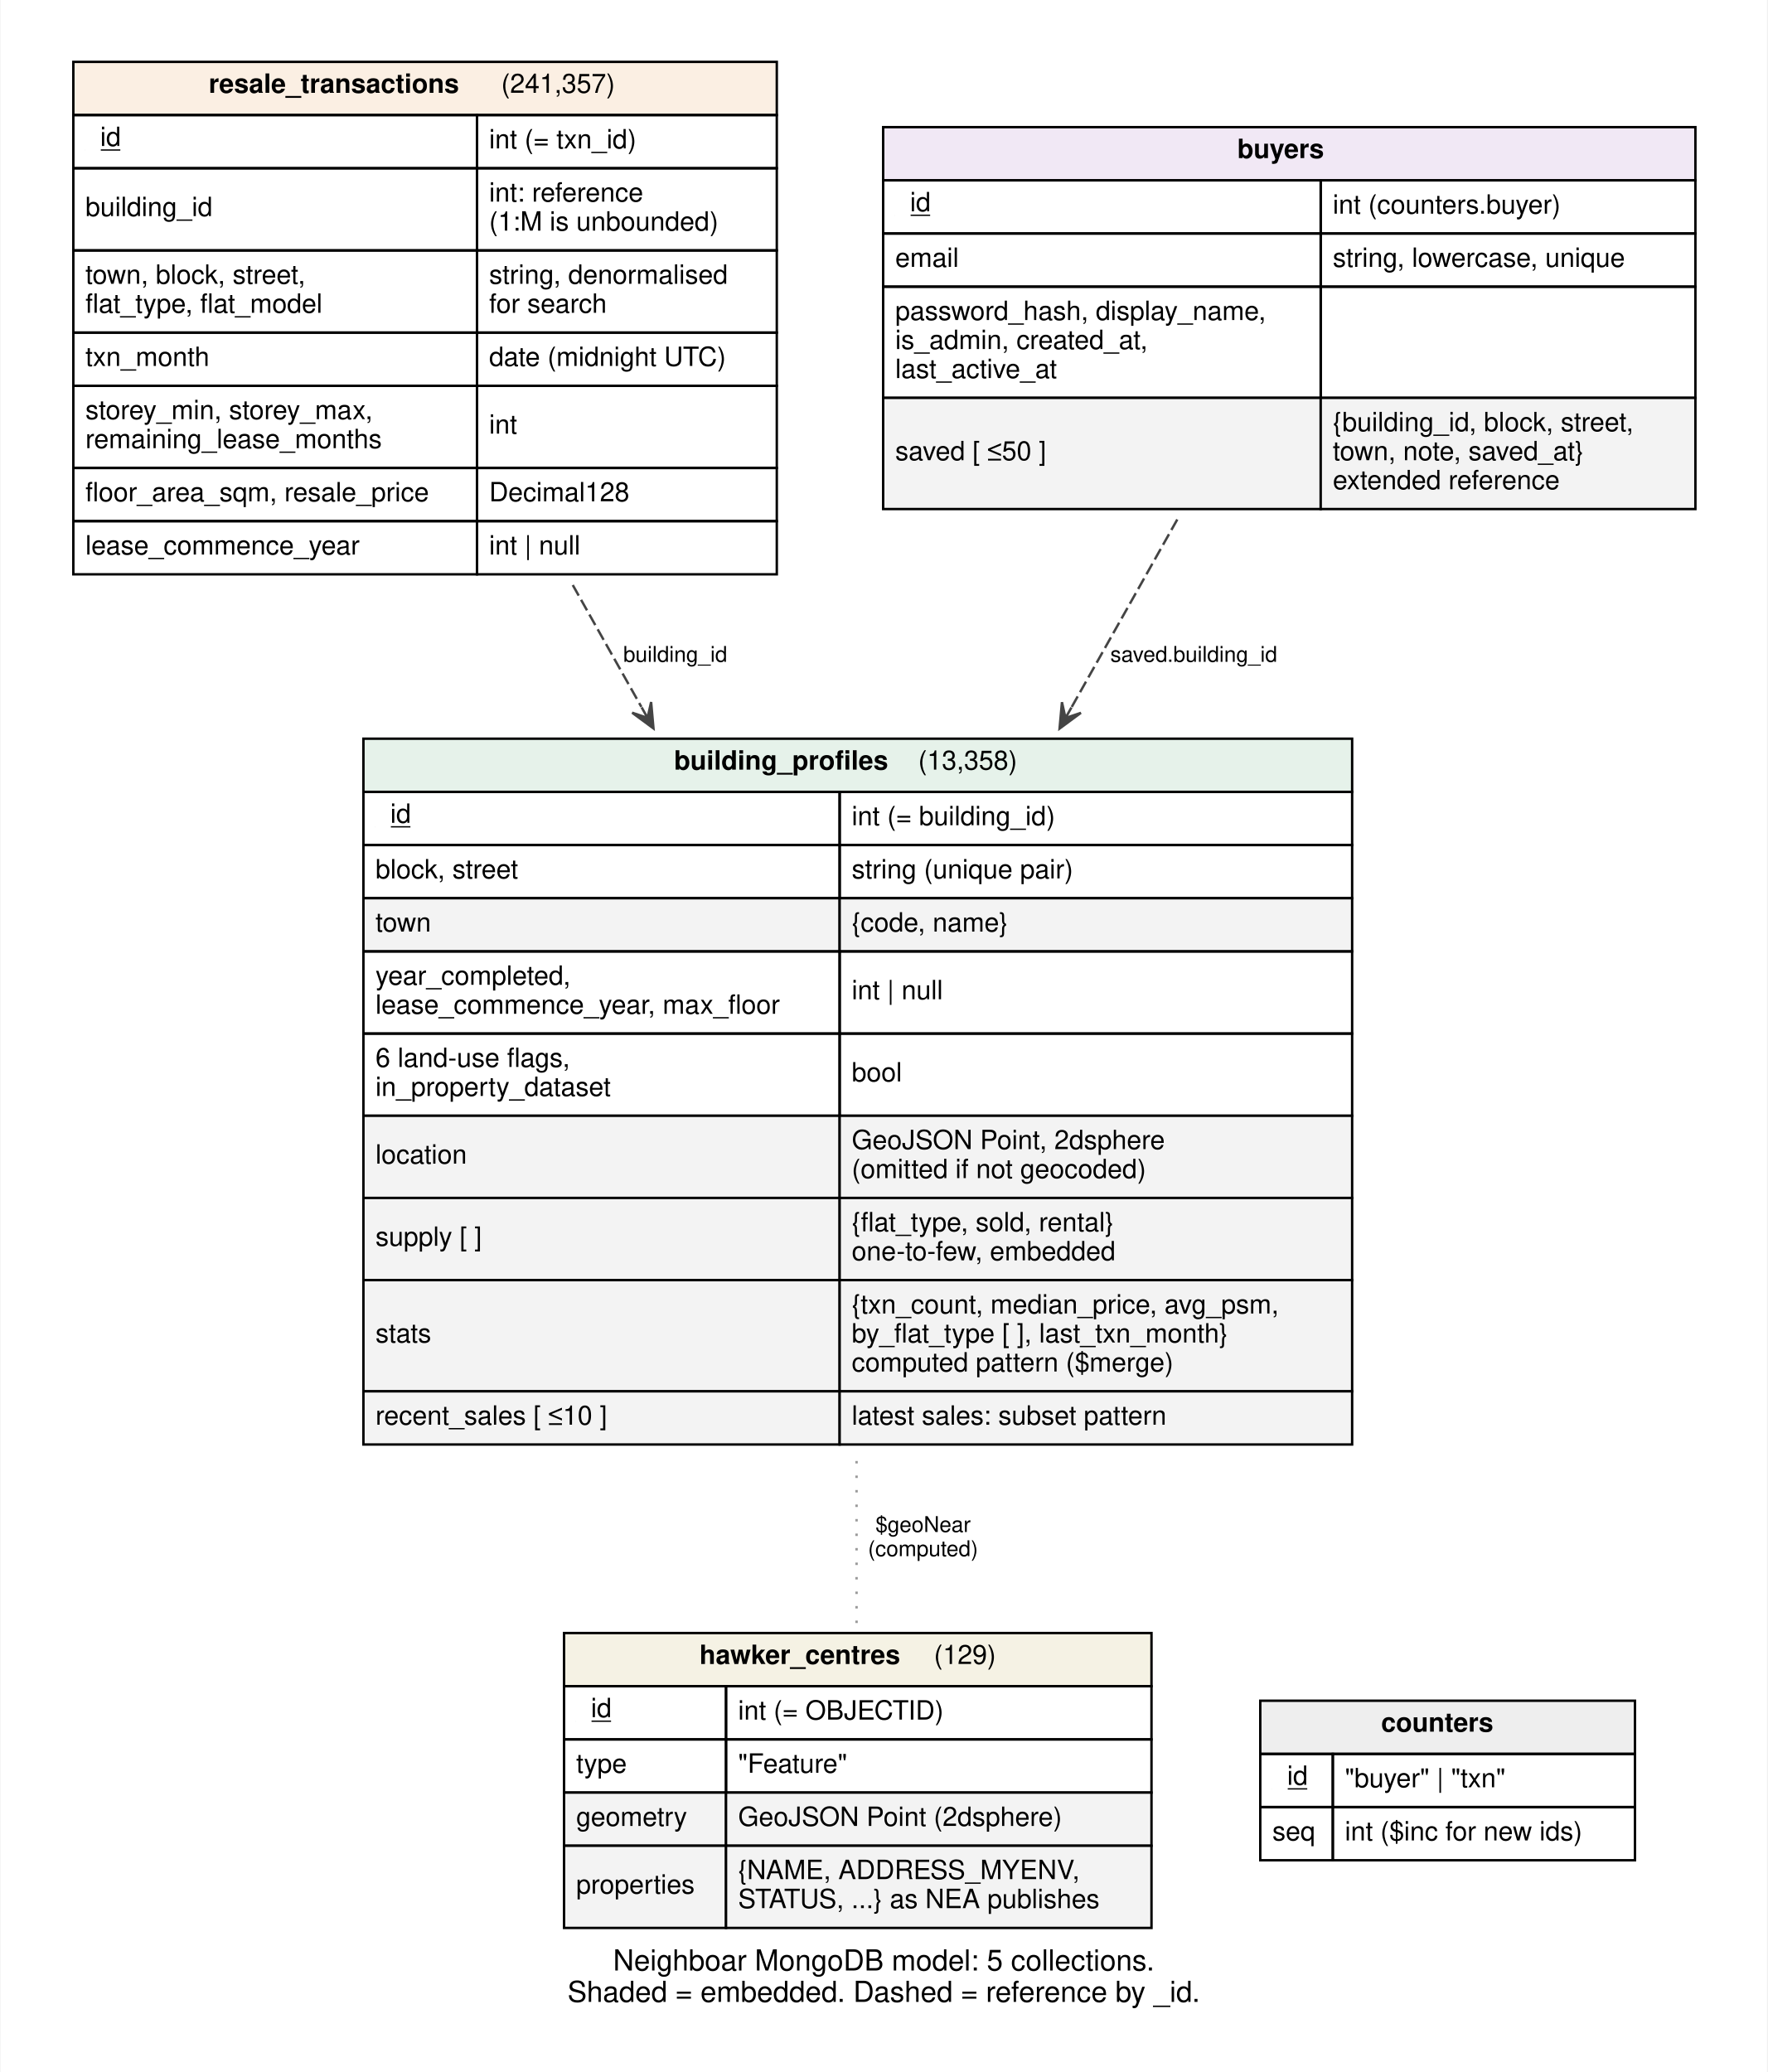
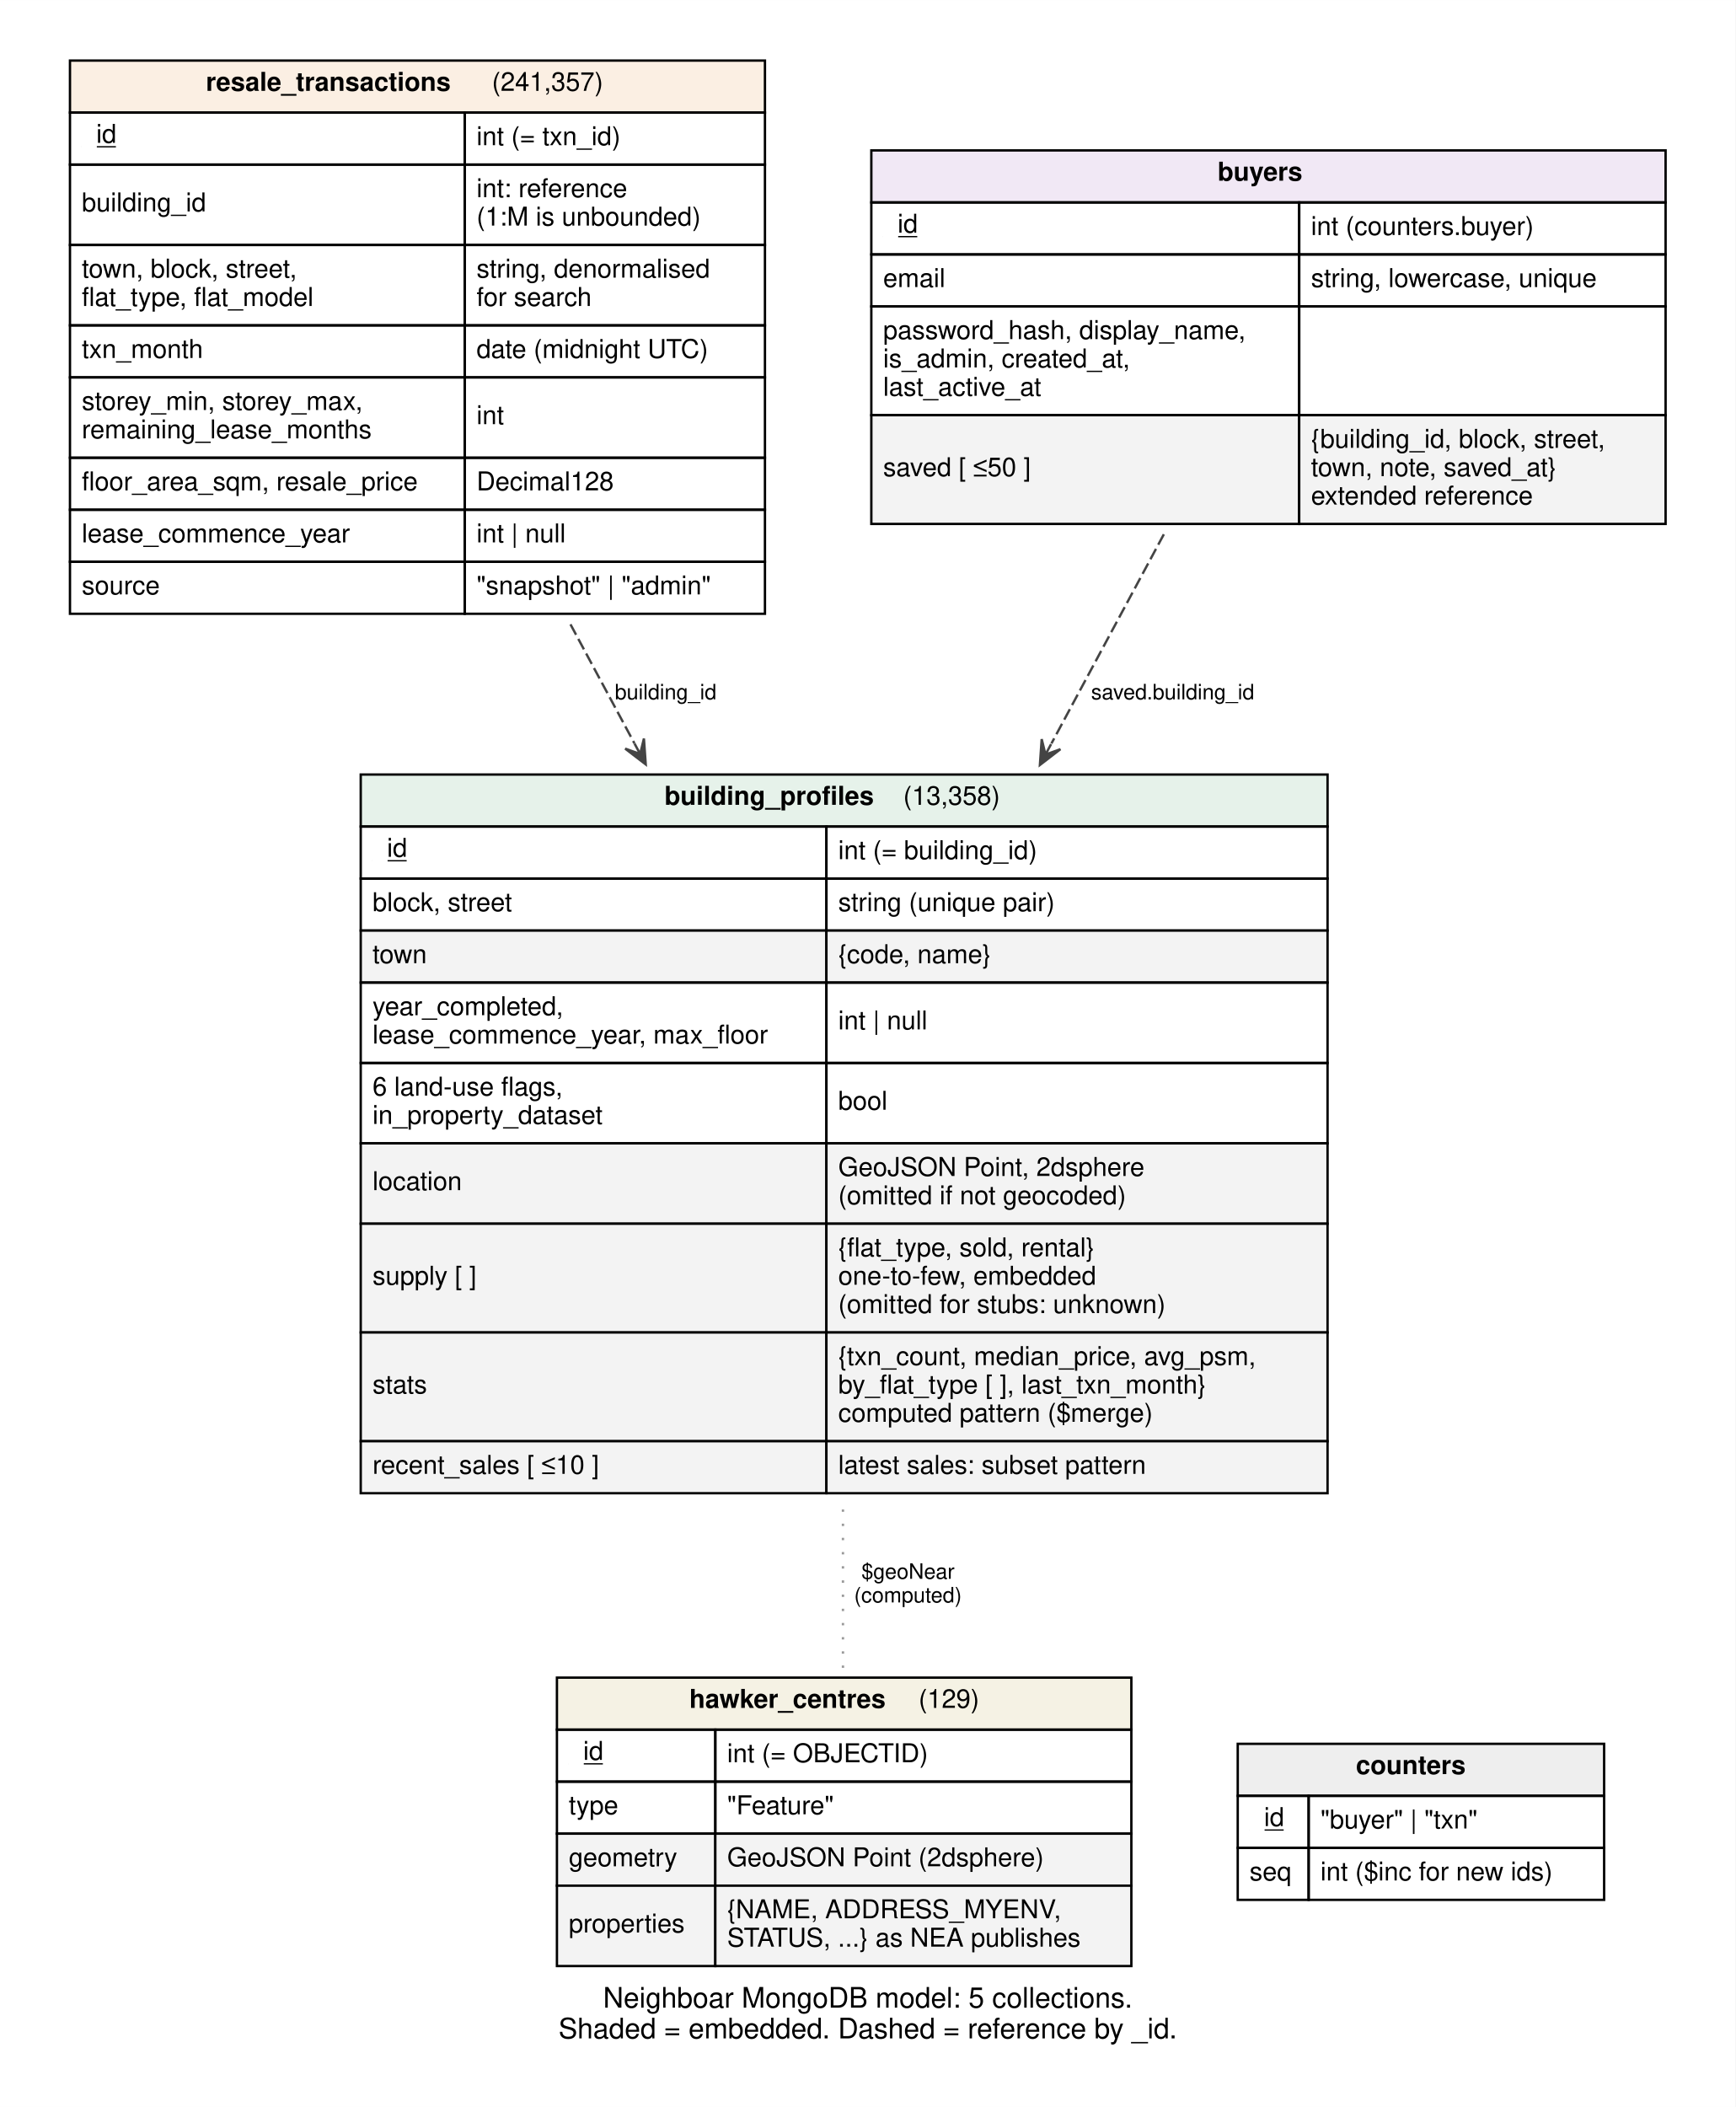
- <svg xmlns="http://www.w3.org/2000/svg" width="731pt" height="857pt" viewBox="0.00 0.00 730.70 857.20">
-   <g id="graph0" class="graph" transform="scale(1 1) rotate(0) translate(21.6 835.6)">
-     <polygon fill="white" stroke="transparent" points="-21.6,21.6 -21.6,-835.6 709.1,-835.6 709.1,21.6 -21.6,21.6" />
-     <text text-anchor="middle" x="343.75" y="-20.4" font-family="Helvetica,sans-Serif" font-size="12.00">Neighboar MongoDB model: 5 collections.</text>
-     <text text-anchor="middle" x="343.75" y="-7.4" font-family="Helvetica,sans-Serif" font-size="12.00">Shaded = embedded. Dashed = reference by _id.</text>
+ <svg xmlns="http://www.w3.org/2000/svg" width="734pt" height="891pt" viewBox="0.00 0.00 734.20 891.20">
+   <g id="graph0" class="graph" transform="scale(1 1) rotate(0) translate(21.6 869.6)">
+     <polygon fill="white" stroke="transparent" points="-21.6,21.6 -21.6,-869.6 712.6,-869.6 712.6,21.6 -21.6,21.6" />
+     <text text-anchor="middle" x="345.5" y="-20.4" font-family="Helvetica,sans-Serif" font-size="12.00">Neighboar MongoDB model: 5 collections.</text>
+     <text text-anchor="middle" x="345.5" y="-7.4" font-family="Helvetica,sans-Serif" font-size="12.00">Shaded = embedded. Dashed = reference by _id.</text>
    <g id="node1" class="node">
-       <polygon fill="#e6f2ea" stroke="transparent" points="128.5,-508 128.5,-530 537.5,-530 537.5,-508 128.5,-508" />
-       <polygon fill="none" stroke="black" points="128.5,-508 128.5,-530 537.5,-530 537.5,-508 128.5,-508" />
-       <text text-anchor="start" x="257" y="-517.2" font-family="Helvetica,sans-Serif" font-weight="bold" font-size="11.00">building_profiles</text>
-       <text text-anchor="start" x="358" y="-517.2" font-family="Helvetica,sans-Serif" font-size="11.00"> (13,358)</text>
-       <polygon fill="none" stroke="black" points="128.5,-486 128.5,-508 325.5,-508 325.5,-486 128.5,-486" />
-       <text text-anchor="start" x="133.5" y="-495.2" font-family="Helvetica,sans-Serif" text-decoration="underline" font-size="11.00">_id</text>
-       <polygon fill="none" stroke="black" points="325.5,-486 325.5,-508 537.5,-508 537.5,-486 325.5,-486" />
-       <text text-anchor="start" x="330.5" y="-494.2" font-family="Helvetica,sans-Serif" font-size="11.00">int (= building_id)</text>
-       <polygon fill="none" stroke="black" points="128.5,-464 128.5,-486 325.5,-486 325.5,-464 128.5,-464" />
-       <text text-anchor="start" x="133.5" y="-472.2" font-family="Helvetica,sans-Serif" font-size="11.00">block, street</text>
-       <polygon fill="none" stroke="black" points="325.5,-464 325.5,-486 537.5,-486 537.5,-464 325.5,-464" />
-       <text text-anchor="start" x="330.5" y="-472.2" font-family="Helvetica,sans-Serif" font-size="11.00">string (unique pair)</text>
-       <polygon fill="#f3f3f3" stroke="transparent" points="128.5,-442 128.5,-464 325.5,-464 325.5,-442 128.5,-442" />
-       <polygon fill="none" stroke="black" points="128.5,-442 128.5,-464 325.5,-464 325.5,-442 128.5,-442" />
-       <text text-anchor="start" x="133.5" y="-450.2" font-family="Helvetica,sans-Serif" font-size="11.00">town</text>
-       <polygon fill="#f3f3f3" stroke="transparent" points="325.5,-442 325.5,-464 537.5,-464 537.5,-442 325.5,-442" />
-       <polygon fill="none" stroke="black" points="325.5,-442 325.5,-464 537.5,-464 537.5,-442 325.5,-442" />
-       <text text-anchor="start" x="330.5" y="-450.2" font-family="Helvetica,sans-Serif" font-size="11.00">{code, name}</text>
-       <polygon fill="none" stroke="black" points="128.5,-408 128.5,-442 325.5,-442 325.5,-408 128.5,-408" />
-       <text text-anchor="start" x="133.5" y="-428.2" font-family="Helvetica,sans-Serif" font-size="11.00">year_completed,</text>
-       <text text-anchor="start" x="133.5" y="-416.2" font-family="Helvetica,sans-Serif" font-size="11.00">lease_commence_year, max_floor</text>
-       <polygon fill="none" stroke="black" points="325.5,-408 325.5,-442 537.5,-442 537.5,-408 325.5,-408" />
-       <text text-anchor="start" x="330.5" y="-422.2" font-family="Helvetica,sans-Serif" font-size="11.00">int | null</text>
-       <polygon fill="none" stroke="black" points="128.5,-374 128.5,-408 325.5,-408 325.5,-374 128.5,-374" />
-       <text text-anchor="start" x="133.5" y="-394.2" font-family="Helvetica,sans-Serif" font-size="11.00">6 land-use flags,</text>
-       <text text-anchor="start" x="133.5" y="-382.2" font-family="Helvetica,sans-Serif" font-size="11.00">in_property_dataset</text>
-       <polygon fill="none" stroke="black" points="325.5,-374 325.5,-408 537.5,-408 537.5,-374 325.5,-374" />
-       <text text-anchor="start" x="330.5" y="-388.2" font-family="Helvetica,sans-Serif" font-size="11.00">bool</text>
-       <polygon fill="#f3f3f3" stroke="transparent" points="128.5,-340 128.5,-374 325.5,-374 325.5,-340 128.5,-340" />
-       <polygon fill="none" stroke="black" points="128.5,-340 128.5,-374 325.5,-374 325.5,-340 128.5,-340" />
-       <text text-anchor="start" x="133.5" y="-354.2" font-family="Helvetica,sans-Serif" font-size="11.00">location</text>
-       <polygon fill="#f3f3f3" stroke="transparent" points="325.5,-340 325.5,-374 537.5,-374 537.5,-340 325.5,-340" />
-       <polygon fill="none" stroke="black" points="325.5,-340 325.5,-374 537.5,-374 537.5,-340 325.5,-340" />
-       <text text-anchor="start" x="330.5" y="-360.2" font-family="Helvetica,sans-Serif" font-size="11.00">GeoJSON Point, 2dsphere</text>
-       <text text-anchor="start" x="330.5" y="-348.2" font-family="Helvetica,sans-Serif" font-size="11.00">(omitted if not geocoded)</text>
-       <polygon fill="#f3f3f3" stroke="transparent" points="128.5,-306 128.5,-340 325.5,-340 325.5,-306 128.5,-306" />
-       <polygon fill="none" stroke="black" points="128.5,-306 128.5,-340 325.5,-340 325.5,-306 128.5,-306" />
-       <text text-anchor="start" x="133.5" y="-320.2" font-family="Helvetica,sans-Serif" font-size="11.00">supply [ ]</text>
-       <polygon fill="#f3f3f3" stroke="transparent" points="325.5,-306 325.5,-340 537.5,-340 537.5,-306 325.5,-306" />
-       <polygon fill="none" stroke="black" points="325.5,-306 325.5,-340 537.5,-340 537.5,-306 325.5,-306" />
-       <text text-anchor="start" x="330.5" y="-326.2" font-family="Helvetica,sans-Serif" font-size="11.00">{flat_type, sold, rental}</text>
-       <text text-anchor="start" x="330.5" y="-314.2" font-family="Helvetica,sans-Serif" font-size="11.00">one-to-few, embedded</text>
-       <polygon fill="#f3f3f3" stroke="transparent" points="128.5,-260 128.5,-306 325.5,-306 325.5,-260 128.5,-260" />
-       <polygon fill="none" stroke="black" points="128.5,-260 128.5,-306 325.5,-306 325.5,-260 128.5,-260" />
-       <text text-anchor="start" x="133.5" y="-280.2" font-family="Helvetica,sans-Serif" font-size="11.00">stats</text>
-       <polygon fill="#f3f3f3" stroke="transparent" points="325.5,-260 325.5,-306 537.5,-306 537.5,-260 325.5,-260" />
-       <polygon fill="none" stroke="black" points="325.5,-260 325.5,-306 537.5,-306 537.5,-260 325.5,-260" />
-       <text text-anchor="start" x="330.5" y="-292.2" font-family="Helvetica,sans-Serif" font-size="11.00">{txn_count, median_price, avg_psm,</text>
-       <text text-anchor="start" x="330.5" y="-280.2" font-family="Helvetica,sans-Serif" font-size="11.00">by_flat_type [ ], last_txn_month}</text>
-       <text text-anchor="start" x="330.5" y="-268.2" font-family="Helvetica,sans-Serif" font-size="11.00">computed pattern ($merge)</text>
-       <polygon fill="#f3f3f3" stroke="transparent" points="128.5,-238 128.5,-260 325.5,-260 325.5,-238 128.5,-238" />
-       <polygon fill="none" stroke="black" points="128.5,-238 128.5,-260 325.5,-260 325.5,-238 128.5,-238" />
-       <text text-anchor="start" x="133.5" y="-246.2" font-family="Helvetica,sans-Serif" font-size="11.00">recent_sales [ ≤10 ]</text>
-       <polygon fill="#f3f3f3" stroke="transparent" points="325.5,-238 325.5,-260 537.5,-260 537.5,-238 325.5,-238" />
-       <polygon fill="none" stroke="black" points="325.5,-238 325.5,-260 537.5,-260 537.5,-238 325.5,-238" />
-       <text text-anchor="start" x="330.5" y="-246.2" font-family="Helvetica,sans-Serif" font-size="11.00">latest sales: subset pattern</text>
+       <polygon fill="#e6f2ea" stroke="transparent" points="131,-520 131,-542 540,-542 540,-520 131,-520" />
+       <polygon fill="none" stroke="black" points="131,-520 131,-542 540,-542 540,-520 131,-520" />
+       <text text-anchor="start" x="259.5" y="-529.2" font-family="Helvetica,sans-Serif" font-weight="bold" font-size="11.00">building_profiles</text>
+       <text text-anchor="start" x="360.5" y="-529.2" font-family="Helvetica,sans-Serif" font-size="11.00"> (13,358)</text>
+       <polygon fill="none" stroke="black" points="131,-498 131,-520 328,-520 328,-498 131,-498" />
+       <text text-anchor="start" x="136" y="-507.2" font-family="Helvetica,sans-Serif" text-decoration="underline" font-size="11.00">_id</text>
+       <polygon fill="none" stroke="black" points="328,-498 328,-520 540,-520 540,-498 328,-498" />
+       <text text-anchor="start" x="333" y="-506.2" font-family="Helvetica,sans-Serif" font-size="11.00">int (= building_id)</text>
+       <polygon fill="none" stroke="black" points="131,-476 131,-498 328,-498 328,-476 131,-476" />
+       <text text-anchor="start" x="136" y="-484.2" font-family="Helvetica,sans-Serif" font-size="11.00">block, street</text>
+       <polygon fill="none" stroke="black" points="328,-476 328,-498 540,-498 540,-476 328,-476" />
+       <text text-anchor="start" x="333" y="-484.2" font-family="Helvetica,sans-Serif" font-size="11.00">string (unique pair)</text>
+       <polygon fill="#f3f3f3" stroke="transparent" points="131,-454 131,-476 328,-476 328,-454 131,-454" />
+       <polygon fill="none" stroke="black" points="131,-454 131,-476 328,-476 328,-454 131,-454" />
+       <text text-anchor="start" x="136" y="-462.2" font-family="Helvetica,sans-Serif" font-size="11.00">town</text>
+       <polygon fill="#f3f3f3" stroke="transparent" points="328,-454 328,-476 540,-476 540,-454 328,-454" />
+       <polygon fill="none" stroke="black" points="328,-454 328,-476 540,-476 540,-454 328,-454" />
+       <text text-anchor="start" x="333" y="-462.2" font-family="Helvetica,sans-Serif" font-size="11.00">{code, name}</text>
+       <polygon fill="none" stroke="black" points="131,-420 131,-454 328,-454 328,-420 131,-420" />
+       <text text-anchor="start" x="136" y="-440.2" font-family="Helvetica,sans-Serif" font-size="11.00">year_completed,</text>
+       <text text-anchor="start" x="136" y="-428.2" font-family="Helvetica,sans-Serif" font-size="11.00">lease_commence_year, max_floor</text>
+       <polygon fill="none" stroke="black" points="328,-420 328,-454 540,-454 540,-420 328,-420" />
+       <text text-anchor="start" x="333" y="-434.2" font-family="Helvetica,sans-Serif" font-size="11.00">int | null</text>
+       <polygon fill="none" stroke="black" points="131,-386 131,-420 328,-420 328,-386 131,-386" />
+       <text text-anchor="start" x="136" y="-406.2" font-family="Helvetica,sans-Serif" font-size="11.00">6 land-use flags,</text>
+       <text text-anchor="start" x="136" y="-394.2" font-family="Helvetica,sans-Serif" font-size="11.00">in_property_dataset</text>
+       <polygon fill="none" stroke="black" points="328,-386 328,-420 540,-420 540,-386 328,-386" />
+       <text text-anchor="start" x="333" y="-400.2" font-family="Helvetica,sans-Serif" font-size="11.00">bool</text>
+       <polygon fill="#f3f3f3" stroke="transparent" points="131,-352 131,-386 328,-386 328,-352 131,-352" />
+       <polygon fill="none" stroke="black" points="131,-352 131,-386 328,-386 328,-352 131,-352" />
+       <text text-anchor="start" x="136" y="-366.2" font-family="Helvetica,sans-Serif" font-size="11.00">location</text>
+       <polygon fill="#f3f3f3" stroke="transparent" points="328,-352 328,-386 540,-386 540,-352 328,-352" />
+       <polygon fill="none" stroke="black" points="328,-352 328,-386 540,-386 540,-352 328,-352" />
+       <text text-anchor="start" x="333" y="-372.2" font-family="Helvetica,sans-Serif" font-size="11.00">GeoJSON Point, 2dsphere</text>
+       <text text-anchor="start" x="333" y="-360.2" font-family="Helvetica,sans-Serif" font-size="11.00">(omitted if not geocoded)</text>
+       <polygon fill="#f3f3f3" stroke="transparent" points="131,-306 131,-352 328,-352 328,-306 131,-306" />
+       <polygon fill="none" stroke="black" points="131,-306 131,-352 328,-352 328,-306 131,-306" />
+       <text text-anchor="start" x="136" y="-326.2" font-family="Helvetica,sans-Serif" font-size="11.00">supply [ ]</text>
+       <polygon fill="#f3f3f3" stroke="transparent" points="328,-306 328,-352 540,-352 540,-306 328,-306" />
+       <polygon fill="none" stroke="black" points="328,-306 328,-352 540,-352 540,-306 328,-306" />
+       <text text-anchor="start" x="333" y="-338.2" font-family="Helvetica,sans-Serif" font-size="11.00">{flat_type, sold, rental}</text>
+       <text text-anchor="start" x="333" y="-326.2" font-family="Helvetica,sans-Serif" font-size="11.00">one-to-few, embedded</text>
+       <text text-anchor="start" x="333" y="-314.2" font-family="Helvetica,sans-Serif" font-size="11.00">(omitted for stubs: unknown)</text>
+       <polygon fill="#f3f3f3" stroke="transparent" points="131,-260 131,-306 328,-306 328,-260 131,-260" />
+       <polygon fill="none" stroke="black" points="131,-260 131,-306 328,-306 328,-260 131,-260" />
+       <text text-anchor="start" x="136" y="-280.2" font-family="Helvetica,sans-Serif" font-size="11.00">stats</text>
+       <polygon fill="#f3f3f3" stroke="transparent" points="328,-260 328,-306 540,-306 540,-260 328,-260" />
+       <polygon fill="none" stroke="black" points="328,-260 328,-306 540,-306 540,-260 328,-260" />
+       <text text-anchor="start" x="333" y="-292.2" font-family="Helvetica,sans-Serif" font-size="11.00">{txn_count, median_price, avg_psm,</text>
+       <text text-anchor="start" x="333" y="-280.2" font-family="Helvetica,sans-Serif" font-size="11.00">by_flat_type [ ], last_txn_month}</text>
+       <text text-anchor="start" x="333" y="-268.2" font-family="Helvetica,sans-Serif" font-size="11.00">computed pattern ($merge)</text>
+       <polygon fill="#f3f3f3" stroke="transparent" points="131,-238 131,-260 328,-260 328,-238 131,-238" />
+       <polygon fill="none" stroke="black" points="131,-238 131,-260 328,-260 328,-238 131,-238" />
+       <text text-anchor="start" x="136" y="-246.2" font-family="Helvetica,sans-Serif" font-size="11.00">recent_sales [ ≤10 ]</text>
+       <polygon fill="#f3f3f3" stroke="transparent" points="328,-238 328,-260 540,-260 540,-238 328,-238" />
+       <polygon fill="none" stroke="black" points="328,-238 328,-260 540,-260 540,-238 328,-238" />
+       <text text-anchor="start" x="333" y="-246.2" font-family="Helvetica,sans-Serif" font-size="11.00">latest sales: subset pattern</text>
    </g>
    <g id="node4" class="node">
-       <polygon fill="#f5f2e4" stroke="transparent" points="211.5,-138 211.5,-160 454.5,-160 454.5,-138 211.5,-138" />
-       <polygon fill="none" stroke="black" points="211.5,-138 211.5,-160 454.5,-160 454.5,-138 211.5,-138" />
-       <text text-anchor="start" x="267.5" y="-147.2" font-family="Helvetica,sans-Serif" font-weight="bold" font-size="11.00">hawker_centres</text>
-       <text text-anchor="start" x="364.5" y="-147.2" font-family="Helvetica,sans-Serif" font-size="11.00"> (129)</text>
-       <polygon fill="none" stroke="black" points="211.5,-116 211.5,-138 278.5,-138 278.5,-116 211.5,-116" />
-       <text text-anchor="start" x="216.5" y="-125.2" font-family="Helvetica,sans-Serif" text-decoration="underline" font-size="11.00">_id</text>
-       <polygon fill="none" stroke="black" points="278.5,-116 278.5,-138 454.5,-138 454.5,-116 278.5,-116" />
-       <text text-anchor="start" x="283.5" y="-124.2" font-family="Helvetica,sans-Serif" font-size="11.00">int (= OBJECTID)</text>
-       <polygon fill="none" stroke="black" points="211.5,-94 211.5,-116 278.5,-116 278.5,-94 211.5,-94" />
-       <text text-anchor="start" x="216.5" y="-102.2" font-family="Helvetica,sans-Serif" font-size="11.00">type</text>
-       <polygon fill="none" stroke="black" points="278.5,-94 278.5,-116 454.5,-116 454.5,-94 278.5,-94" />
-       <text text-anchor="start" x="283.5" y="-102.2" font-family="Helvetica,sans-Serif" font-size="11.00">"Feature"</text>
-       <polygon fill="#f3f3f3" stroke="transparent" points="211.5,-72 211.5,-94 278.5,-94 278.5,-72 211.5,-72" />
-       <polygon fill="none" stroke="black" points="211.5,-72 211.5,-94 278.5,-94 278.5,-72 211.5,-72" />
-       <text text-anchor="start" x="216.5" y="-80.2" font-family="Helvetica,sans-Serif" font-size="11.00">geometry</text>
-       <polygon fill="#f3f3f3" stroke="transparent" points="278.5,-72 278.5,-94 454.5,-94 454.5,-72 278.5,-72" />
-       <polygon fill="none" stroke="black" points="278.5,-72 278.5,-94 454.5,-94 454.5,-72 278.5,-72" />
-       <text text-anchor="start" x="283.5" y="-80.2" font-family="Helvetica,sans-Serif" font-size="11.00">GeoJSON Point (2dsphere)</text>
-       <polygon fill="#f3f3f3" stroke="transparent" points="211.5,-38 211.5,-72 278.5,-72 278.5,-38 211.5,-38" />
-       <polygon fill="none" stroke="black" points="211.5,-38 211.5,-72 278.5,-72 278.5,-38 211.5,-38" />
-       <text text-anchor="start" x="216.5" y="-52.2" font-family="Helvetica,sans-Serif" font-size="11.00">properties</text>
-       <polygon fill="#f3f3f3" stroke="transparent" points="278.5,-38 278.5,-72 454.5,-72 454.5,-38 278.5,-38" />
-       <polygon fill="none" stroke="black" points="278.5,-38 278.5,-72 454.5,-72 454.5,-38 278.5,-38" />
-       <text text-anchor="start" x="283.5" y="-58.2" font-family="Helvetica,sans-Serif" font-size="11.00">{NAME, ADDRESS_MYENV,</text>
-       <text text-anchor="start" x="283.5" y="-46.2" font-family="Helvetica,sans-Serif" font-size="11.00">STATUS, ...} as NEA publishes</text>
+       <polygon fill="#f5f2e4" stroke="transparent" points="214,-138 214,-160 457,-160 457,-138 214,-138" />
+       <polygon fill="none" stroke="black" points="214,-138 214,-160 457,-160 457,-138 214,-138" />
+       <text text-anchor="start" x="270" y="-147.2" font-family="Helvetica,sans-Serif" font-weight="bold" font-size="11.00">hawker_centres</text>
+       <text text-anchor="start" x="367" y="-147.2" font-family="Helvetica,sans-Serif" font-size="11.00"> (129)</text>
+       <polygon fill="none" stroke="black" points="214,-116 214,-138 281,-138 281,-116 214,-116" />
+       <text text-anchor="start" x="219" y="-125.2" font-family="Helvetica,sans-Serif" text-decoration="underline" font-size="11.00">_id</text>
+       <polygon fill="none" stroke="black" points="281,-116 281,-138 457,-138 457,-116 281,-116" />
+       <text text-anchor="start" x="286" y="-124.2" font-family="Helvetica,sans-Serif" font-size="11.00">int (= OBJECTID)</text>
+       <polygon fill="none" stroke="black" points="214,-94 214,-116 281,-116 281,-94 214,-94" />
+       <text text-anchor="start" x="219" y="-102.2" font-family="Helvetica,sans-Serif" font-size="11.00">type</text>
+       <polygon fill="none" stroke="black" points="281,-94 281,-116 457,-116 457,-94 281,-94" />
+       <text text-anchor="start" x="286" y="-102.2" font-family="Helvetica,sans-Serif" font-size="11.00">"Feature"</text>
+       <polygon fill="#f3f3f3" stroke="transparent" points="214,-72 214,-94 281,-94 281,-72 214,-72" />
+       <polygon fill="none" stroke="black" points="214,-72 214,-94 281,-94 281,-72 214,-72" />
+       <text text-anchor="start" x="219" y="-80.2" font-family="Helvetica,sans-Serif" font-size="11.00">geometry</text>
+       <polygon fill="#f3f3f3" stroke="transparent" points="281,-72 281,-94 457,-94 457,-72 281,-72" />
+       <polygon fill="none" stroke="black" points="281,-72 281,-94 457,-94 457,-72 281,-72" />
+       <text text-anchor="start" x="286" y="-80.2" font-family="Helvetica,sans-Serif" font-size="11.00">GeoJSON Point (2dsphere)</text>
+       <polygon fill="#f3f3f3" stroke="transparent" points="214,-38 214,-72 281,-72 281,-38 214,-38" />
+       <polygon fill="none" stroke="black" points="214,-38 214,-72 281,-72 281,-38 214,-38" />
+       <text text-anchor="start" x="219" y="-52.2" font-family="Helvetica,sans-Serif" font-size="11.00">properties</text>
+       <polygon fill="#f3f3f3" stroke="transparent" points="281,-38 281,-72 457,-72 457,-38 281,-38" />
+       <polygon fill="none" stroke="black" points="281,-38 281,-72 457,-72 457,-38 281,-38" />
+       <text text-anchor="start" x="286" y="-58.2" font-family="Helvetica,sans-Serif" font-size="11.00">{NAME, ADDRESS_MYENV,</text>
+       <text text-anchor="start" x="286" y="-46.2" font-family="Helvetica,sans-Serif" font-size="11.00">STATUS, ...} as NEA publishes</text>
    </g>
    <g id="node2" class="node">
-       <polygon fill="#fbefe3" stroke="transparent" points="8.5,-788 8.5,-810 299.5,-810 299.5,-788 8.5,-788" />
-       <polygon fill="none" stroke="black" points="8.5,-788 8.5,-810 299.5,-810 299.5,-788 8.5,-788" />
-       <text text-anchor="start" x="64.5" y="-797.2" font-family="Helvetica,sans-Serif" font-weight="bold" font-size="11.00">resale_transactions</text>
-       <text text-anchor="start" x="185.5" y="-797.2" font-family="Helvetica,sans-Serif" font-size="11.00"> (241,357)</text>
-       <polygon fill="none" stroke="black" points="8.5,-766 8.5,-788 175.5,-788 175.5,-766 8.5,-766" />
-       <text text-anchor="start" x="13.5" y="-775.2" font-family="Helvetica,sans-Serif" text-decoration="underline" font-size="11.00">_id</text>
-       <polygon fill="none" stroke="black" points="175.5,-766 175.5,-788 299.5,-788 299.5,-766 175.5,-766" />
-       <text text-anchor="start" x="180.5" y="-774.2" font-family="Helvetica,sans-Serif" font-size="11.00">int (= txn_id)</text>
-       <polygon fill="none" stroke="black" points="8.5,-732 8.5,-766 175.5,-766 175.5,-732 8.5,-732" />
-       <text text-anchor="start" x="13.5" y="-746.2" font-family="Helvetica,sans-Serif" font-size="11.00">building_id</text>
-       <polygon fill="none" stroke="black" points="175.5,-732 175.5,-766 299.5,-766 299.5,-732 175.5,-732" />
-       <text text-anchor="start" x="180.5" y="-752.2" font-family="Helvetica,sans-Serif" font-size="11.00">int: reference</text>
-       <text text-anchor="start" x="180.5" y="-740.2" font-family="Helvetica,sans-Serif" font-size="11.00">(1:M is unbounded)</text>
-       <polygon fill="none" stroke="black" points="8.5,-698 8.5,-732 175.5,-732 175.5,-698 8.5,-698" />
-       <text text-anchor="start" x="13.5" y="-718.2" font-family="Helvetica,sans-Serif" font-size="11.00">town, block, street,</text>
-       <text text-anchor="start" x="13.5" y="-706.2" font-family="Helvetica,sans-Serif" font-size="11.00">flat_type, flat_model</text>
-       <polygon fill="none" stroke="black" points="175.5,-698 175.5,-732 299.5,-732 299.5,-698 175.5,-698" />
-       <text text-anchor="start" x="180.5" y="-718.2" font-family="Helvetica,sans-Serif" font-size="11.00">string, denormalised</text>
-       <text text-anchor="start" x="180.5" y="-706.2" font-family="Helvetica,sans-Serif" font-size="11.00">for search</text>
-       <polygon fill="none" stroke="black" points="8.5,-676 8.5,-698 175.5,-698 175.5,-676 8.5,-676" />
-       <text text-anchor="start" x="13.5" y="-684.2" font-family="Helvetica,sans-Serif" font-size="11.00">txn_month</text>
-       <polygon fill="none" stroke="black" points="175.5,-676 175.5,-698 299.5,-698 299.5,-676 175.5,-676" />
-       <text text-anchor="start" x="180.5" y="-684.2" font-family="Helvetica,sans-Serif" font-size="11.00">date (midnight UTC)</text>
-       <polygon fill="none" stroke="black" points="8.5,-642 8.5,-676 175.5,-676 175.5,-642 8.5,-642" />
-       <text text-anchor="start" x="13.5" y="-662.2" font-family="Helvetica,sans-Serif" font-size="11.00">storey_min, storey_max,</text>
-       <text text-anchor="start" x="13.5" y="-650.2" font-family="Helvetica,sans-Serif" font-size="11.00">remaining_lease_months</text>
-       <polygon fill="none" stroke="black" points="175.5,-642 175.5,-676 299.5,-676 299.5,-642 175.5,-642" />
-       <text text-anchor="start" x="180.5" y="-656.2" font-family="Helvetica,sans-Serif" font-size="11.00">int</text>
-       <polygon fill="none" stroke="black" points="8.5,-620 8.5,-642 175.5,-642 175.5,-620 8.5,-620" />
-       <text text-anchor="start" x="13.5" y="-628.2" font-family="Helvetica,sans-Serif" font-size="11.00">floor_area_sqm, resale_price</text>
-       <polygon fill="none" stroke="black" points="175.5,-620 175.5,-642 299.5,-642 299.5,-620 175.5,-620" />
-       <text text-anchor="start" x="180.5" y="-628.2" font-family="Helvetica,sans-Serif" font-size="11.00">Decimal128</text>
-       <polygon fill="none" stroke="black" points="8.5,-598 8.5,-620 175.5,-620 175.5,-598 8.5,-598" />
-       <text text-anchor="start" x="13.5" y="-606.2" font-family="Helvetica,sans-Serif" font-size="11.00">lease_commence_year</text>
-       <polygon fill="none" stroke="black" points="175.5,-598 175.5,-620 299.5,-620 299.5,-598 175.5,-598" />
-       <text text-anchor="start" x="180.5" y="-606.2" font-family="Helvetica,sans-Serif" font-size="11.00">int | null</text>
+       <polygon fill="#fbefe3" stroke="transparent" points="8,-822 8,-844 302,-844 302,-822 8,-822" />
+       <polygon fill="none" stroke="black" points="8,-822 8,-844 302,-844 302,-822 8,-822" />
+       <text text-anchor="start" x="65.5" y="-831.2" font-family="Helvetica,sans-Serif" font-weight="bold" font-size="11.00">resale_transactions</text>
+       <text text-anchor="start" x="186.5" y="-831.2" font-family="Helvetica,sans-Serif" font-size="11.00"> (241,357)</text>
+       <polygon fill="none" stroke="black" points="8,-800 8,-822 175,-822 175,-800 8,-800" />
+       <text text-anchor="start" x="13" y="-809.2" font-family="Helvetica,sans-Serif" text-decoration="underline" font-size="11.00">_id</text>
+       <polygon fill="none" stroke="black" points="175,-800 175,-822 302,-822 302,-800 175,-800" />
+       <text text-anchor="start" x="180" y="-808.2" font-family="Helvetica,sans-Serif" font-size="11.00">int (= txn_id)</text>
+       <polygon fill="none" stroke="black" points="8,-766 8,-800 175,-800 175,-766 8,-766" />
+       <text text-anchor="start" x="13" y="-780.2" font-family="Helvetica,sans-Serif" font-size="11.00">building_id</text>
+       <polygon fill="none" stroke="black" points="175,-766 175,-800 302,-800 302,-766 175,-766" />
+       <text text-anchor="start" x="180" y="-786.2" font-family="Helvetica,sans-Serif" font-size="11.00">int: reference</text>
+       <text text-anchor="start" x="180" y="-774.2" font-family="Helvetica,sans-Serif" font-size="11.00">(1:M is unbounded)</text>
+       <polygon fill="none" stroke="black" points="8,-732 8,-766 175,-766 175,-732 8,-732" />
+       <text text-anchor="start" x="13" y="-752.2" font-family="Helvetica,sans-Serif" font-size="11.00">town, block, street,</text>
+       <text text-anchor="start" x="13" y="-740.2" font-family="Helvetica,sans-Serif" font-size="11.00">flat_type, flat_model</text>
+       <polygon fill="none" stroke="black" points="175,-732 175,-766 302,-766 302,-732 175,-732" />
+       <text text-anchor="start" x="180" y="-752.2" font-family="Helvetica,sans-Serif" font-size="11.00">string, denormalised</text>
+       <text text-anchor="start" x="180" y="-740.2" font-family="Helvetica,sans-Serif" font-size="11.00">for search</text>
+       <polygon fill="none" stroke="black" points="8,-710 8,-732 175,-732 175,-710 8,-710" />
+       <text text-anchor="start" x="13" y="-718.2" font-family="Helvetica,sans-Serif" font-size="11.00">txn_month</text>
+       <polygon fill="none" stroke="black" points="175,-710 175,-732 302,-732 302,-710 175,-710" />
+       <text text-anchor="start" x="180" y="-718.2" font-family="Helvetica,sans-Serif" font-size="11.00">date (midnight UTC)</text>
+       <polygon fill="none" stroke="black" points="8,-676 8,-710 175,-710 175,-676 8,-676" />
+       <text text-anchor="start" x="13" y="-696.2" font-family="Helvetica,sans-Serif" font-size="11.00">storey_min, storey_max,</text>
+       <text text-anchor="start" x="13" y="-684.2" font-family="Helvetica,sans-Serif" font-size="11.00">remaining_lease_months</text>
+       <polygon fill="none" stroke="black" points="175,-676 175,-710 302,-710 302,-676 175,-676" />
+       <text text-anchor="start" x="180" y="-690.2" font-family="Helvetica,sans-Serif" font-size="11.00">int</text>
+       <polygon fill="none" stroke="black" points="8,-654 8,-676 175,-676 175,-654 8,-654" />
+       <text text-anchor="start" x="13" y="-662.2" font-family="Helvetica,sans-Serif" font-size="11.00">floor_area_sqm, resale_price</text>
+       <polygon fill="none" stroke="black" points="175,-654 175,-676 302,-676 302,-654 175,-654" />
+       <text text-anchor="start" x="180" y="-662.2" font-family="Helvetica,sans-Serif" font-size="11.00">Decimal128</text>
+       <polygon fill="none" stroke="black" points="8,-632 8,-654 175,-654 175,-632 8,-632" />
+       <text text-anchor="start" x="13" y="-640.2" font-family="Helvetica,sans-Serif" font-size="11.00">lease_commence_year</text>
+       <polygon fill="none" stroke="black" points="175,-632 175,-654 302,-654 302,-632 175,-632" />
+       <text text-anchor="start" x="180" y="-640.2" font-family="Helvetica,sans-Serif" font-size="11.00">int | null</text>
+       <polygon fill="none" stroke="black" points="8,-610 8,-632 175,-632 175,-610 8,-610" />
+       <text text-anchor="start" x="13" y="-618.2" font-family="Helvetica,sans-Serif" font-size="11.00">source</text>
+       <polygon fill="none" stroke="black" points="175,-610 175,-632 302,-632 302,-610 175,-610" />
+       <text text-anchor="start" x="180" y="-618.2" font-family="Helvetica,sans-Serif" font-size="11.00">"snapshot" | "admin"</text>
    </g>
    <g id="edge1" class="edge">
-       <path fill="none" stroke="#444444" stroke-dasharray="5,2" d="M215.1,-593.56C224.27,-577.27 233.88,-560.2 243.48,-543.15" />
-       <polygon fill="#444444" stroke="#444444" points="248.49,-534.24 247.51,-545.16 246.04,-538.6 243.59,-542.95 243.59,-542.95 243.59,-542.95 246.04,-538.6 239.67,-540.75 248.49,-534.24 248.49,-534.24" />
-       <text text-anchor="middle" x="257.5" y="-561.8" font-family="Helvetica,sans-Serif" font-size="9.00">building_id</text>
+       <path fill="none" stroke="#444444" stroke-dasharray="5,2" d="M219.73,-605.53C228.53,-589.16 237.68,-572.13 246.8,-555.15" />
+       <polygon fill="#444444" stroke="#444444" points="251.57,-546.28 250.8,-557.22 249.2,-550.69 246.83,-555.09 246.83,-555.09 246.83,-555.09 249.2,-550.69 242.87,-552.96 251.57,-546.28 251.57,-546.28" />
+       <text text-anchor="middle" x="260" y="-573.8" font-family="Helvetica,sans-Serif" font-size="9.00">building_id</text>
    </g>
    <g id="node3" class="node">
-       <polygon fill="#f1e8f5" stroke="transparent" points="343.5,-761 343.5,-783 679.5,-783 679.5,-761 343.5,-761" />
-       <polygon fill="none" stroke="black" points="343.5,-761 343.5,-783 679.5,-783 679.5,-761 343.5,-761" />
-       <text text-anchor="start" x="490" y="-770.2" font-family="Helvetica,sans-Serif" font-weight="bold" font-size="11.00">buyers</text>
-       <polygon fill="none" stroke="black" points="343.5,-739 343.5,-761 524.5,-761 524.5,-739 343.5,-739" />
-       <text text-anchor="start" x="348.5" y="-748.2" font-family="Helvetica,sans-Serif" text-decoration="underline" font-size="11.00">_id</text>
-       <polygon fill="none" stroke="black" points="524.5,-739 524.5,-761 679.5,-761 679.5,-739 524.5,-739" />
-       <text text-anchor="start" x="529.5" y="-747.2" font-family="Helvetica,sans-Serif" font-size="11.00">int (counters.buyer)</text>
-       <polygon fill="none" stroke="black" points="343.5,-717 343.5,-739 524.5,-739 524.5,-717 343.5,-717" />
-       <text text-anchor="start" x="348.5" y="-725.2" font-family="Helvetica,sans-Serif" font-size="11.00">email</text>
-       <polygon fill="none" stroke="black" points="524.5,-717 524.5,-739 679.5,-739 679.5,-717 524.5,-717" />
-       <text text-anchor="start" x="529.5" y="-725.2" font-family="Helvetica,sans-Serif" font-size="11.00">string, lowercase, unique</text>
-       <polygon fill="none" stroke="black" points="343.5,-671 343.5,-717 524.5,-717 524.5,-671 343.5,-671" />
-       <text text-anchor="start" x="348.5" y="-703.2" font-family="Helvetica,sans-Serif" font-size="11.00">password_hash, display_name,</text>
-       <text text-anchor="start" x="348.5" y="-691.2" font-family="Helvetica,sans-Serif" font-size="11.00">is_admin, created_at,</text>
-       <text text-anchor="start" x="348.5" y="-679.2" font-family="Helvetica,sans-Serif" font-size="11.00">last_active_at</text>
-       <polygon fill="none" stroke="black" points="524.5,-671 524.5,-717 679.5,-717 679.5,-671 524.5,-671" />
-       <text text-anchor="start" x="529.5" y="-691.2" font-family="Helvetica,sans-Serif" font-size="11.00"> </text>
-       <polygon fill="#f3f3f3" stroke="transparent" points="343.5,-625 343.5,-671 524.5,-671 524.5,-625 343.5,-625" />
-       <polygon fill="none" stroke="black" points="343.5,-625 343.5,-671 524.5,-671 524.5,-625 343.5,-625" />
-       <text text-anchor="start" x="348.5" y="-645.2" font-family="Helvetica,sans-Serif" font-size="11.00">saved [ ≤50 ]</text>
-       <polygon fill="#f3f3f3" stroke="transparent" points="524.5,-625 524.5,-671 679.5,-671 679.5,-625 524.5,-625" />
-       <polygon fill="none" stroke="black" points="524.5,-625 524.5,-671 679.5,-671 679.5,-625 524.5,-625" />
-       <text text-anchor="start" x="529.5" y="-657.2" font-family="Helvetica,sans-Serif" font-size="11.00">{building_id, block, street,</text>
-       <text text-anchor="start" x="529.5" y="-645.2" font-family="Helvetica,sans-Serif" font-size="11.00">town, note, saved_at}</text>
-       <text text-anchor="start" x="529.5" y="-633.2" font-family="Helvetica,sans-Serif" font-size="11.00">extended reference</text>
+       <polygon fill="#f1e8f5" stroke="transparent" points="347,-784 347,-806 683,-806 683,-784 347,-784" />
+       <polygon fill="none" stroke="black" points="347,-784 347,-806 683,-806 683,-784 347,-784" />
+       <text text-anchor="start" x="493.5" y="-793.2" font-family="Helvetica,sans-Serif" font-weight="bold" font-size="11.00">buyers</text>
+       <polygon fill="none" stroke="black" points="347,-762 347,-784 528,-784 528,-762 347,-762" />
+       <text text-anchor="start" x="352" y="-771.2" font-family="Helvetica,sans-Serif" text-decoration="underline" font-size="11.00">_id</text>
+       <polygon fill="none" stroke="black" points="528,-762 528,-784 683,-784 683,-762 528,-762" />
+       <text text-anchor="start" x="533" y="-770.2" font-family="Helvetica,sans-Serif" font-size="11.00">int (counters.buyer)</text>
+       <polygon fill="none" stroke="black" points="347,-740 347,-762 528,-762 528,-740 347,-740" />
+       <text text-anchor="start" x="352" y="-748.2" font-family="Helvetica,sans-Serif" font-size="11.00">email</text>
+       <polygon fill="none" stroke="black" points="528,-740 528,-762 683,-762 683,-740 528,-740" />
+       <text text-anchor="start" x="533" y="-748.2" font-family="Helvetica,sans-Serif" font-size="11.00">string, lowercase, unique</text>
+       <polygon fill="none" stroke="black" points="347,-694 347,-740 528,-740 528,-694 347,-694" />
+       <text text-anchor="start" x="352" y="-726.2" font-family="Helvetica,sans-Serif" font-size="11.00">password_hash, display_name,</text>
+       <text text-anchor="start" x="352" y="-714.2" font-family="Helvetica,sans-Serif" font-size="11.00">is_admin, created_at,</text>
+       <text text-anchor="start" x="352" y="-702.2" font-family="Helvetica,sans-Serif" font-size="11.00">last_active_at</text>
+       <polygon fill="none" stroke="black" points="528,-694 528,-740 683,-740 683,-694 528,-694" />
+       <text text-anchor="start" x="533" y="-714.2" font-family="Helvetica,sans-Serif" font-size="11.00"> </text>
+       <polygon fill="#f3f3f3" stroke="transparent" points="347,-648 347,-694 528,-694 528,-648 347,-648" />
+       <polygon fill="none" stroke="black" points="347,-648 347,-694 528,-694 528,-648 347,-648" />
+       <text text-anchor="start" x="352" y="-668.2" font-family="Helvetica,sans-Serif" font-size="11.00">saved [ ≤50 ]</text>
+       <polygon fill="#f3f3f3" stroke="transparent" points="528,-648 528,-694 683,-694 683,-648 528,-648" />
+       <polygon fill="none" stroke="black" points="528,-648 528,-694 683,-694 683,-648 528,-648" />
+       <text text-anchor="start" x="533" y="-680.2" font-family="Helvetica,sans-Serif" font-size="11.00">{building_id, block, street,</text>
+       <text text-anchor="start" x="533" y="-668.2" font-family="Helvetica,sans-Serif" font-size="11.00">town, note, saved_at}</text>
+       <text text-anchor="start" x="533" y="-656.2" font-family="Helvetica,sans-Serif" font-size="11.00">extended reference</text>
    </g>
    <g id="edge2" class="edge">
-       <path fill="none" stroke="#444444" stroke-dasharray="5,2" d="M465.17,-620.69C451.71,-596.78 436.54,-569.83 421.39,-542.91" />
-       <polygon fill="#444444" stroke="#444444" points="416.47,-534.18 425.3,-540.69 418.92,-538.54 421.38,-542.89 421.38,-542.89 421.38,-542.89 418.92,-538.54 417.46,-545.1 416.47,-534.18 416.47,-534.18" />
-       <text text-anchor="middle" x="472" y="-561.8" font-family="Helvetica,sans-Serif" font-size="9.00">saved.building_id</text>
+       <path fill="none" stroke="#444444" stroke-dasharray="5,2" d="M470.74,-643.62C456.29,-616.73 439.7,-585.86 423.19,-555.13" />
+       <polygon fill="#444444" stroke="#444444" points="418.31,-546.04 427,-552.72 420.67,-550.44 423.04,-554.85 423.04,-554.85 423.04,-554.85 420.67,-550.44 419.07,-556.98 418.31,-546.04 418.31,-546.04" />
+       <text text-anchor="middle" x="474.5" y="-573.8" font-family="Helvetica,sans-Serif" font-size="9.00">saved.building_id</text>
    </g>
    <g id="edge3" class="edge">
-       <path fill="none" stroke="#999999" stroke-dasharray="1,5" d="M332.5,-164.16C332.5,-185.04 332.5,-209.18 332.5,-233.63" />
-       <text text-anchor="middle" x="360" y="-201.8" font-family="Helvetica,sans-Serif" font-size="9.00">$geoNear</text>
-       <text text-anchor="middle" x="360" y="-191.8" font-family="Helvetica,sans-Serif" font-size="9.00">(computed)</text>
+       <path fill="none" stroke="#999999" stroke-dasharray="1,5" d="M335,-164.13C335,-185.06 335,-209.29 335,-233.92" />
+       <text text-anchor="middle" x="362.5" y="-201.8" font-family="Helvetica,sans-Serif" font-size="9.00">$geoNear</text>
+       <text text-anchor="middle" x="362.5" y="-191.8" font-family="Helvetica,sans-Serif" font-size="9.00">(computed)</text>
    </g>
    <g id="node5" class="node">
-       <polygon fill="#eeeeee" stroke="transparent" points="499.5,-110 499.5,-132 654.5,-132 654.5,-110 499.5,-110" />
-       <polygon fill="none" stroke="black" points="499.5,-110 499.5,-132 654.5,-132 654.5,-110 499.5,-110" />
-       <text text-anchor="start" x="549.5" y="-119.2" font-family="Helvetica,sans-Serif" font-weight="bold" font-size="11.00">counters</text>
-       <polygon fill="none" stroke="black" points="499.5,-88 499.5,-110 529.5,-110 529.5,-88 499.5,-88" />
-       <text text-anchor="start" x="504.5" y="-97.2" font-family="Helvetica,sans-Serif" text-decoration="underline" font-size="11.00">_id</text>
-       <polygon fill="none" stroke="black" points="529.5,-88 529.5,-110 654.5,-110 654.5,-88 529.5,-88" />
-       <text text-anchor="start" x="534.5" y="-96.2" font-family="Helvetica,sans-Serif" font-size="11.00">"buyer" | "txn"</text>
-       <polygon fill="none" stroke="black" points="499.5,-66 499.5,-88 529.5,-88 529.5,-66 499.5,-66" />
-       <text text-anchor="start" x="504.5" y="-74.2" font-family="Helvetica,sans-Serif" font-size="11.00">seq</text>
-       <polygon fill="none" stroke="black" points="529.5,-66 529.5,-88 654.5,-88 654.5,-66 529.5,-66" />
-       <text text-anchor="start" x="534.5" y="-74.2" font-family="Helvetica,sans-Serif" font-size="11.00">int ($inc for new ids)</text>
+       <polygon fill="#eeeeee" stroke="transparent" points="502,-110 502,-132 657,-132 657,-110 502,-110" />
+       <polygon fill="none" stroke="black" points="502,-110 502,-132 657,-132 657,-110 502,-110" />
+       <text text-anchor="start" x="552" y="-119.2" font-family="Helvetica,sans-Serif" font-weight="bold" font-size="11.00">counters</text>
+       <polygon fill="none" stroke="black" points="502,-88 502,-110 532,-110 532,-88 502,-88" />
+       <text text-anchor="start" x="507" y="-97.2" font-family="Helvetica,sans-Serif" text-decoration="underline" font-size="11.00">_id</text>
+       <polygon fill="none" stroke="black" points="532,-88 532,-110 657,-110 657,-88 532,-88" />
+       <text text-anchor="start" x="537" y="-96.2" font-family="Helvetica,sans-Serif" font-size="11.00">"buyer" | "txn"</text>
+       <polygon fill="none" stroke="black" points="502,-66 502,-88 532,-88 532,-66 502,-66" />
+       <text text-anchor="start" x="507" y="-74.2" font-family="Helvetica,sans-Serif" font-size="11.00">seq</text>
+       <polygon fill="none" stroke="black" points="532,-66 532,-88 657,-88 657,-66 532,-66" />
+       <text text-anchor="start" x="537" y="-74.2" font-family="Helvetica,sans-Serif" font-size="11.00">int ($inc for new ids)</text>
    </g>
  </g>
</svg>
